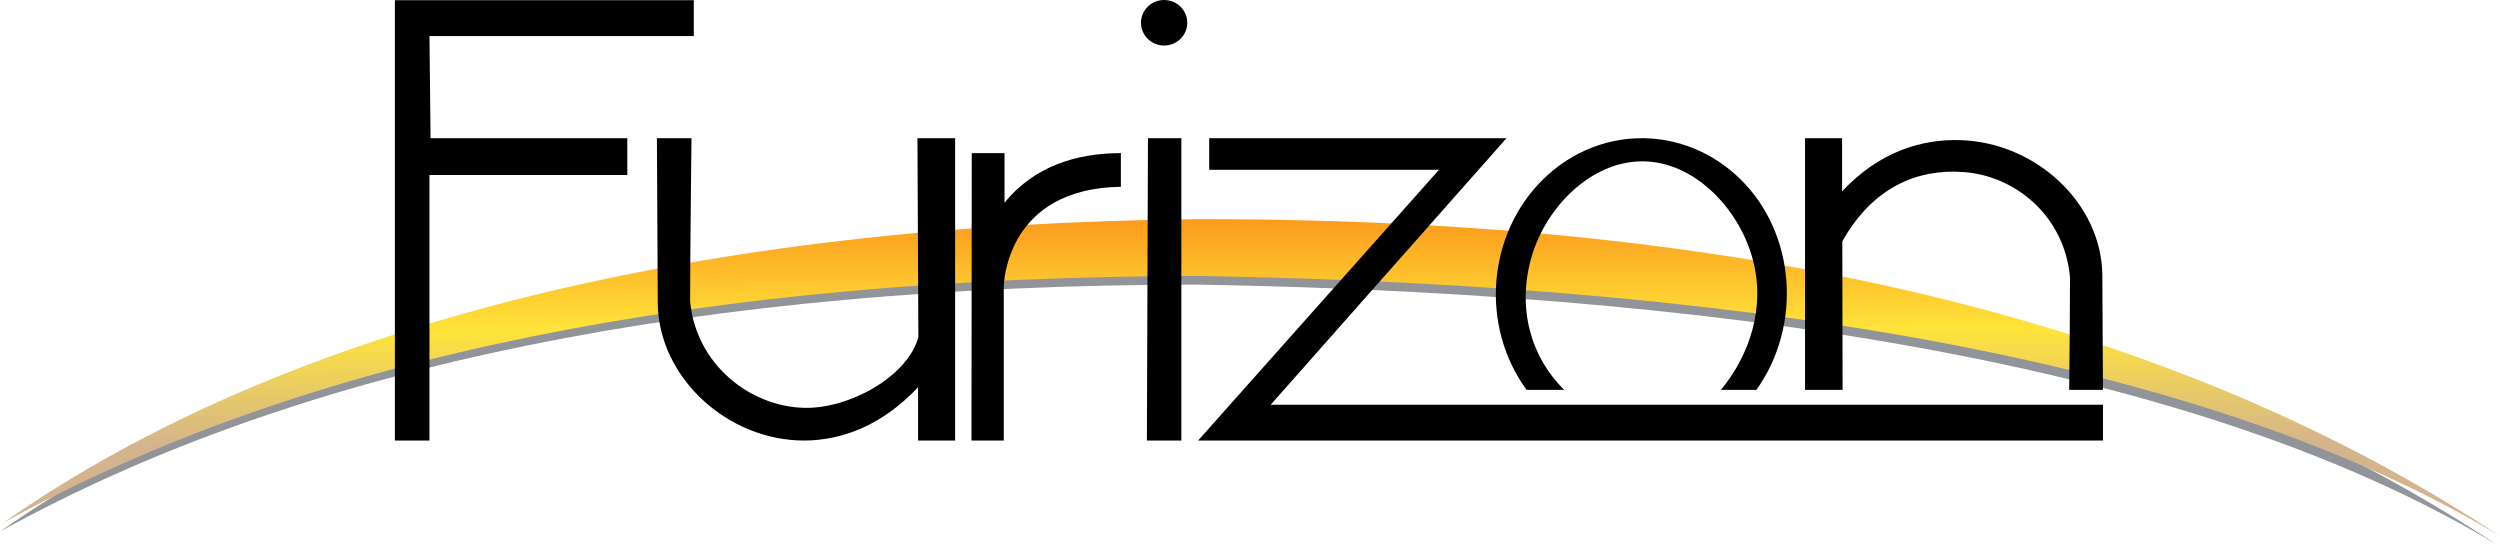
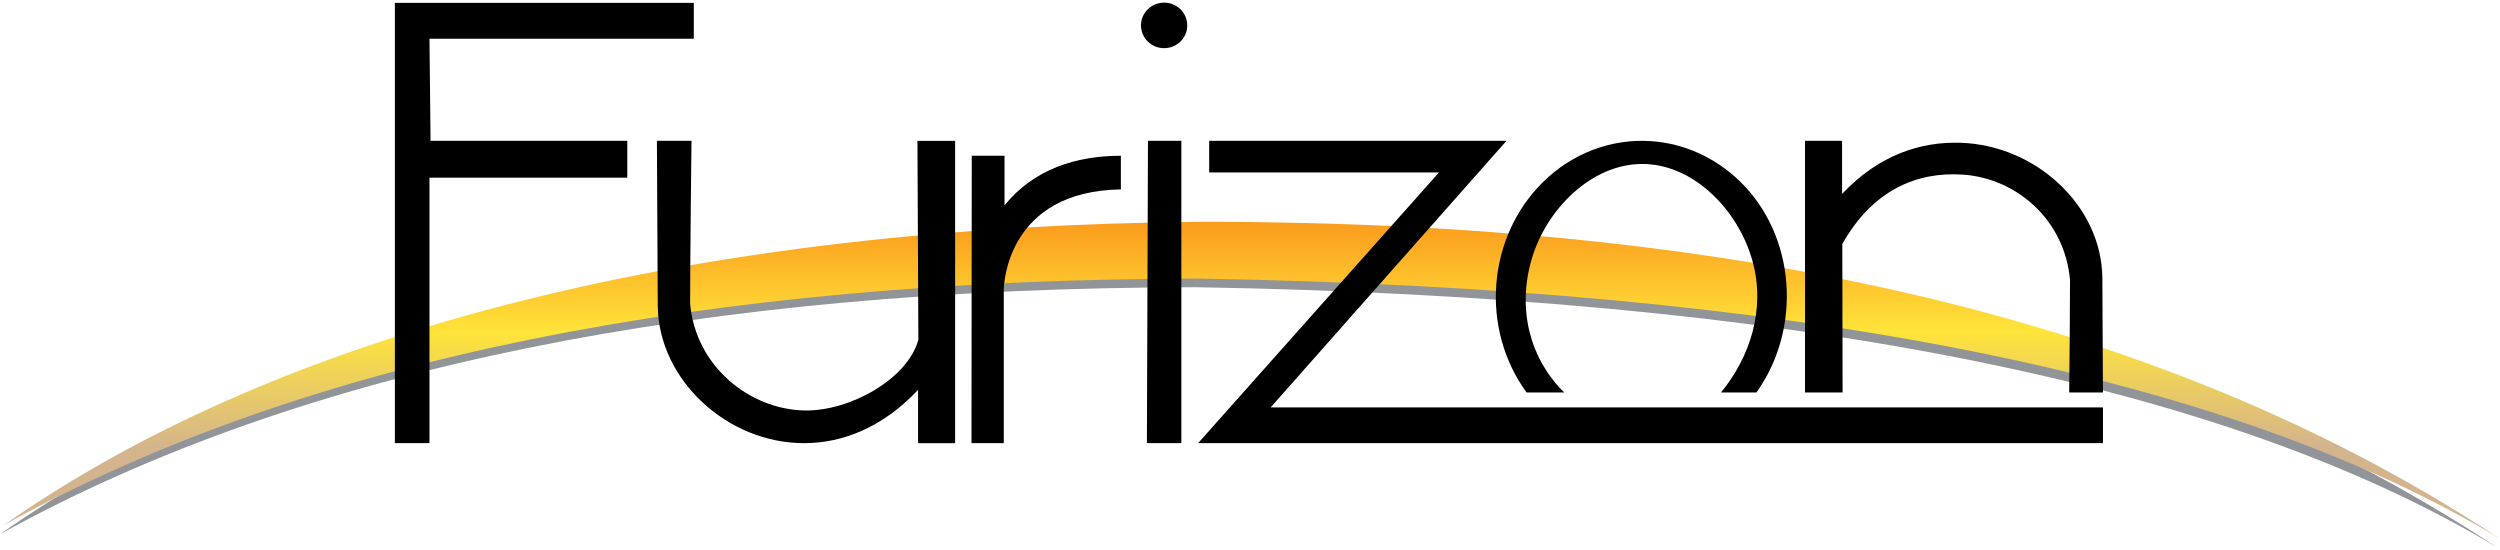
- <svg xmlns="http://www.w3.org/2000/svg" xmlns:xlink="http://www.w3.org/1999/xlink" width="199.531mm" height="43.476mm" viewBox="0 0 199.531 43.476" version="1.1" id="svg1" xml:space="preserve">
+ <svg xmlns="http://www.w3.org/2000/svg" xmlns:xlink="http://www.w3.org/1999/xlink" width="200mm" height="44mm" viewBox="0 0 199.531 43.476" version="1.1" id="svg1" xml:space="preserve">
  <defs id="defs1">
    <linearGradient id="linearGradient20">
      <stop style="stop-color:#d4b48d;stop-opacity:1;" offset="0.288" id="stop21" />
      <stop style="stop-color:#ffe43a;stop-opacity:1;" offset="0.654" id="stop23" />
      <stop style="stop-color:#fb9b1d;stop-opacity:1;" offset="1" id="stop22" />
    </linearGradient>
    <linearGradient xlink:href="#linearGradient20" id="linearGradient33" x1="106.173" y1="167.69" x2="106.15" y2="142.398" gradientUnits="userSpaceOnUse" />
  </defs>
  <g id="layer3" transform="translate(-5.153725,-124.903)">
    <path style="display:inline;fill:#919498;fill-opacity:1;stroke-width:0.28;stroke-linejoin:bevel;paint-order:markers fill stroke" d="M 5.154,167.33 C 27.937,151.361 61.348,143.444 100.536,143.088 c 48.059,-0.081 80.416,9.788 103.907,25.291 -21.822,-13.154 -56.645,-19.974 -103.847,-20.763 -39.191,0.061 -71.219,6.313 -95.443,19.714 z" id="path17-8" />
    <path style="display:inline;fill:url(#linearGradient33);stroke-width:0.28;stroke-linejoin:bevel;paint-order:markers fill stroke" d="M 5.395,166.642 C 28.179,150.672 61.589,142.755 100.777,142.399 c 48.059,-0.081 80.416,9.788 103.907,25.291 -21.822,-13.154 -56.645,-19.974 -103.847,-20.763 -39.191,0.061 -71.219,6.313 -95.443,19.714 z" id="path17" />
  </g>
  <g id="layer2" style="display:inline;fill:#000000;fill-opacity:1" transform="translate(-5.153725,-124.903)">
    <path style="display:inline;fill:#000000;fill-opacity:1;stroke-width:0.28;stroke-linejoin:bevel;paint-order:markers fill stroke" d="m 36.67,124.92 h 23.857 v 2.864 h -21.096 l 0.086,8.148 h 15.703 v 2.939 H 39.431 v 21.19 h -2.761 z" id="path3" />
    <path style="fill:#000000;fill-opacity:1;stroke-width:0.28;stroke-linejoin:bevel;paint-order:markers fill stroke" d="m 57.583,135.932 h 2.761 c 0,0 -0.109,9.151 -0.109,13.011 0.441,4.974 4.723,8.422 9.138,8.511 3.584,0.071 8.224,-2.501 9.078,-5.648 0,-1.677 -0.074,-15.873 -0.074,-15.873 h 3.008 v 24.13 h -2.959 v -4.255 c -2.818,3.005 -6.026,4.245 -9.064,4.255 -6.172,0.019 -11.642,-5.066 -11.71,-10.936 z" id="path5" />
    <path style="display:inline;fill:#000000;fill-opacity:1;stroke-width:0.28;stroke-linejoin:bevel;paint-order:markers fill stroke" d="m 82.712,137.124 h 2.615 v 3.958 c 2.349,-2.901 5.734,-3.958 9.286,-3.958 v 2.686 c -9.081,0.135 -9.338,7.591 -9.345,7.97 v 12.282 h -2.578 z" id="path7" />
    <path style="fill:#000000;fill-opacity:1;stroke-width:0.28;stroke-linejoin:bevel;paint-order:markers fill stroke" d="m 96.776,135.932 h 2.664 v 24.13 h -2.75 z" id="path8" />
    <ellipse style="fill:#000000;fill-opacity:1;stroke-width:0.267;stroke-linejoin:bevel;paint-order:markers fill stroke" id="path9" ry="1.817" rx="1.847" cy="126.72" cx="98.065" />
    <path style="display:inline;fill:#000000;fill-opacity:1;stroke-width:0.28;stroke-linejoin:bevel;paint-order:markers fill stroke" d="m 101.662,135.932 h 23.728 l -18.82,21.274 h 66.427 v 2.855 h -72.219 l 19.225,-21.606 h -18.34 z" id="path10" />
    <path id="path11" style="display:inline;fill:#000000;fill-opacity:1;stroke-width:0.351;stroke-linejoin:bevel;paint-order:markers fill stroke" d="m 136.911,135.956 c -3.18,-0.211 -6.302,0.981 -8.638,3.298 -4.428,4.392 -4.997,11.675 -1.279,16.764 h 3.005 c -2.719,-2.668 -3.765,-6.59 -2.612,-10.598 1.153,-4.008 4.778,-7.651 8.856,-7.641 4.077,0.01 7.629,3.67 8.764,7.683 1.119,3.96 -0.24,7.815 -2.5,10.556 h 2.831 c 3.664,-5.133 3.149,-12.519 -1.325,-16.858 -1.958,-1.899 -4.463,-3.029 -7.102,-3.204 z" />
    <path id="path5-4" style="fill:#000000;fill-opacity:1;stroke-width:0.28;stroke-linejoin:bevel;paint-order:markers fill stroke" d="m 161.621,136.087 c -3.15,-0.098 -6.51,0.954 -9.446,4.085 v -4.241 h -2.959 v 20.086 h 2.999 c -0.009,-3.547 -0.022,-10.646 -0.022,-11.849 2.402,-4.282 5.933,-5.801 9.655,-5.536 4.253,0.303 8.091,3.599 8.518,8.404 0,2.28 -0.033,6.112 -0.065,8.981 h 2.694 l -0.048,-9.164 c -0.067,-5.748 -5.314,-10.579 -11.327,-10.766 z" />
  </g>
</svg>
